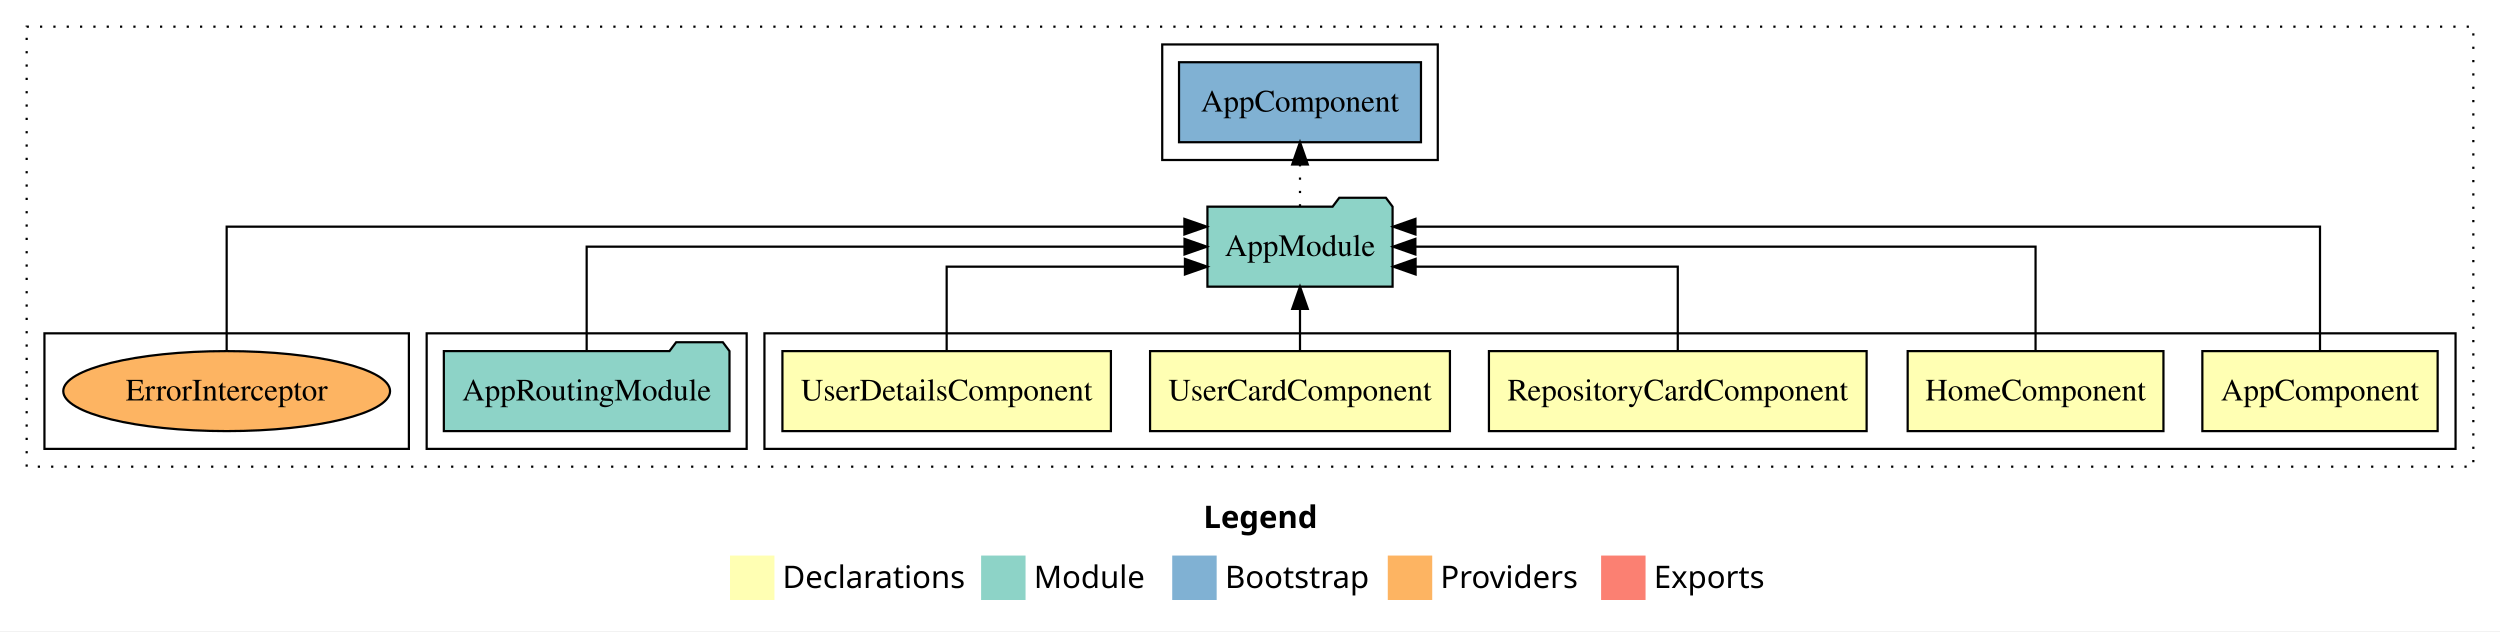
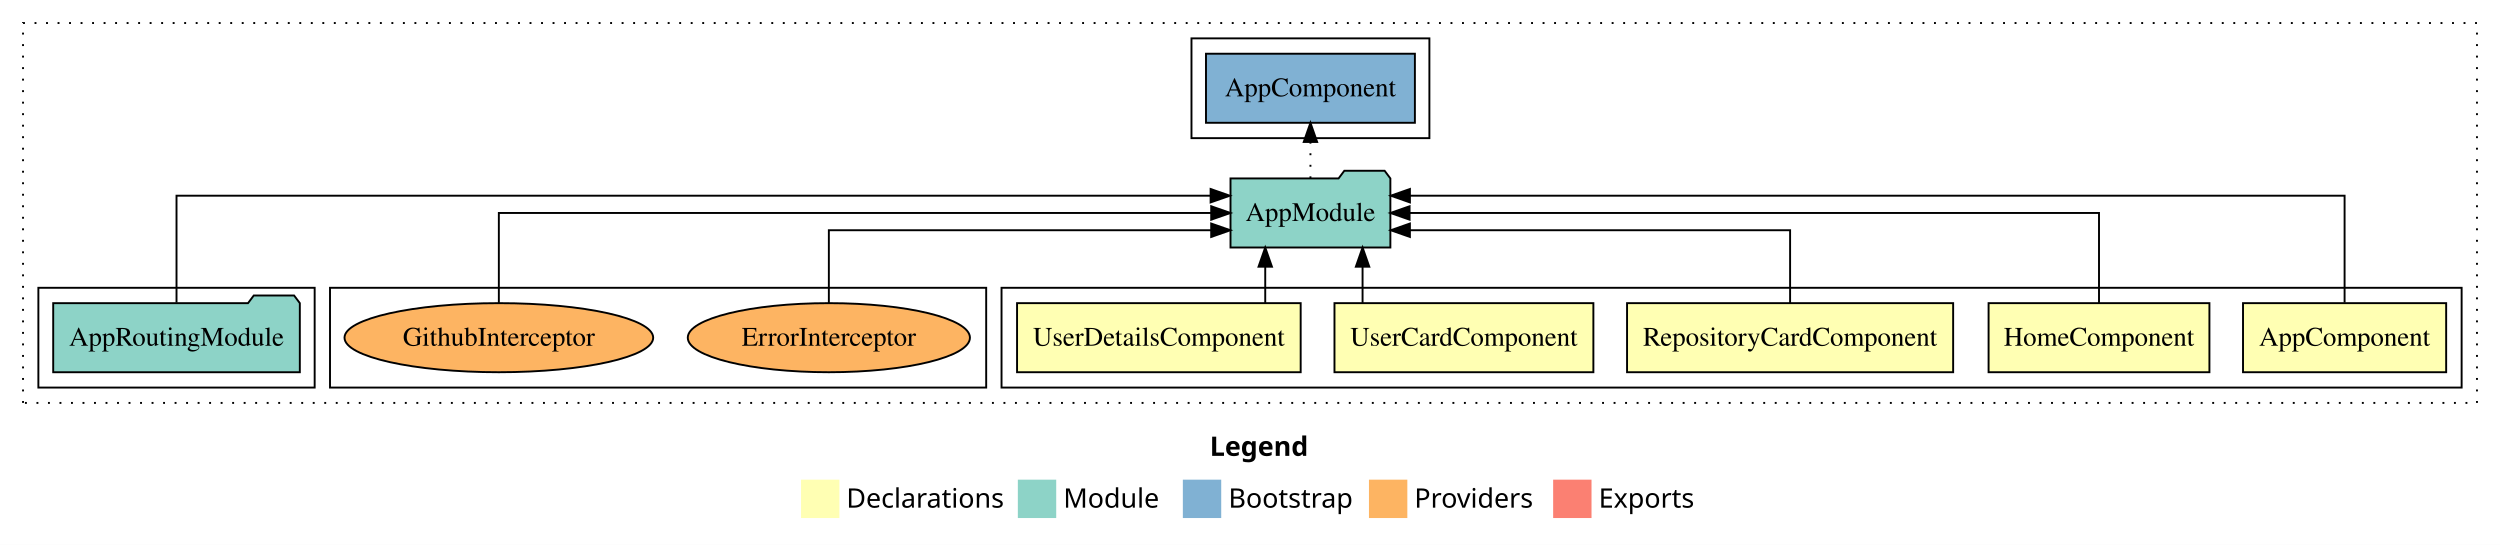
- <svg xmlns="http://www.w3.org/2000/svg" width="1125pt" height="284pt" viewBox="0.00 0.00 1125.00 284.00">
+ <svg xmlns="http://www.w3.org/2000/svg" width="1303pt" height="284pt" viewBox="0.00 0.00 1303.00 284.00">
  <g id="graph0" class="graph" transform="scale(1 1) rotate(0) translate(4 280)">
-     <polygon fill="white" stroke="transparent" points="-4,4 -4,-280 1121,-280 1121,4 -4,4" />
-     <text text-anchor="start" x="537.51" y="-42.4" font-family="Times-12" font-weight="bold" font-size="14.00">Legend</text>
-     <polygon fill="#ffffb3" stroke="transparent" points="324.5,-10 324.5,-30 344.5,-30 344.5,-10 324.5,-10" />
-     <text text-anchor="start" x="348.13" y="-15.4" font-family="Times-12" font-size="14.00">  Declarations</text>
-     <polygon fill="#8dd3c7" stroke="transparent" points="437.5,-10 437.5,-30 457.5,-30 457.5,-10 437.5,-10" />
-     <text text-anchor="start" x="461.23" y="-15.4" font-family="Times-12" font-size="14.00">  Module</text>
-     <polygon fill="#80b1d3" stroke="transparent" points="523.5,-10 523.5,-30 543.5,-30 543.5,-10 523.5,-10" />
-     <text text-anchor="start" x="547.28" y="-15.4" font-family="Times-12" font-size="14.00">  Bootstrap</text>
-     <polygon fill="#fdb462" stroke="transparent" points="620.5,-10 620.5,-30 640.5,-30 640.5,-10 620.5,-10" />
-     <text text-anchor="start" x="644.17" y="-15.4" font-family="Times-12" font-size="14.00">  Providers</text>
-     <polygon fill="#fb8072" stroke="transparent" points="716.5,-10 716.5,-30 736.5,-30 736.5,-10 716.5,-10" />
-     <text text-anchor="start" x="740.23" y="-15.4" font-family="Times-12" font-size="14.00">  Exports</text>
+     <polygon fill="white" stroke="transparent" points="-4,4 -4,-280 1299,-280 1299,4 -4,4" />
+     <text text-anchor="start" x="626.51" y="-42.4" font-family="Times-12" font-weight="bold" font-size="14.00">Legend</text>
+     <polygon fill="#ffffb3" stroke="transparent" points="413.5,-10 413.5,-30 433.5,-30 433.5,-10 413.5,-10" />
+     <text text-anchor="start" x="437.13" y="-15.4" font-family="Times-12" font-size="14.00">  Declarations</text>
+     <polygon fill="#8dd3c7" stroke="transparent" points="526.5,-10 526.5,-30 546.5,-30 546.5,-10 526.5,-10" />
+     <text text-anchor="start" x="550.23" y="-15.4" font-family="Times-12" font-size="14.00">  Module</text>
+     <polygon fill="#80b1d3" stroke="transparent" points="612.5,-10 612.5,-30 632.5,-30 632.5,-10 612.5,-10" />
+     <text text-anchor="start" x="636.28" y="-15.4" font-family="Times-12" font-size="14.00">  Bootstrap</text>
+     <polygon fill="#fdb462" stroke="transparent" points="709.5,-10 709.5,-30 729.5,-30 729.5,-10 709.5,-10" />
+     <text text-anchor="start" x="733.17" y="-15.4" font-family="Times-12" font-size="14.00">  Providers</text>
+     <polygon fill="#fb8072" stroke="transparent" points="805.5,-10 805.5,-30 825.5,-30 825.5,-10 805.5,-10" />
+     <text text-anchor="start" x="829.23" y="-15.4" font-family="Times-12" font-size="14.00">  Exports</text>
    <g id="clust1" class="cluster">
-       <polygon fill="none" stroke="black" stroke-dasharray="1,5" points="8,-70 8,-268 1109,-268 1109,-70 8,-70" />
+       <polygon fill="none" stroke="black" stroke-dasharray="1,5" points="8,-70 8,-268 1287,-268 1287,-70 8,-70" />
    </g>
    <g id="clust2" class="cluster">
-       <polygon fill="none" stroke="black" points="340,-78 340,-130 1101,-130 1101,-78 340,-78" />
+       <polygon fill="none" stroke="black" points="518,-78 518,-130 1279,-130 1279,-78 518,-78" />
+     </g>
+     <g id="clust10" class="cluster">
+       <polygon fill="none" stroke="black" points="617,-208 617,-260 741,-260 741,-208 617,-208" />
+     </g>
+     <g id="clust11" class="cluster">
+       <polygon fill="none" stroke="black" points="168,-78 168,-130 510,-130 510,-78 168,-78" />
    </g>
    <g id="clust8" class="cluster">
-       <polygon fill="none" stroke="black" points="188,-78 188,-130 332,-130 332,-78 188,-78" />
-     </g>
-     <g id="clust10" class="cluster">
-       <polygon fill="none" stroke="black" points="519,-208 519,-260 643,-260 643,-208 519,-208" />
-     </g>
-     <g id="clust11" class="cluster">
-       <polygon fill="none" stroke="black" points="16,-78 16,-130 180,-130 180,-78 16,-78" />
+       <polygon fill="none" stroke="black" points="16,-78 16,-130 160,-130 160,-78 16,-78" />
    </g>
    <g id="node1" class="node">
-       <polygon fill="#ffffb3" stroke="black" points="1092.94,-122 987.06,-122 987.06,-86 1092.94,-86 1092.94,-122" />
-       <text text-anchor="middle" x="1040" y="-99.8" font-family="Times,serif" font-size="14.00">AppComponent</text>
+       <polygon fill="#ffffb3" stroke="black" points="1270.94,-122 1165.06,-122 1165.06,-86 1270.94,-86 1270.94,-122" />
+       <text text-anchor="middle" x="1218" y="-99.8" font-family="Times,serif" font-size="14.00">AppComponent</text>
    </g>
    <g id="node6" class="node">
-       <polygon fill="#8dd3c7" stroke="black" points="622.66,-187 619.66,-191 598.66,-191 595.66,-187 539.34,-187 539.34,-151 622.66,-151 622.66,-187" />
-       <text text-anchor="middle" x="581" y="-164.8" font-family="Times,serif" font-size="14.00">AppModule</text>
+       <polygon fill="#8dd3c7" stroke="black" points="720.66,-187 717.66,-191 696.66,-191 693.66,-187 637.34,-187 637.34,-151 720.66,-151 720.66,-187" />
+       <text text-anchor="middle" x="679" y="-164.8" font-family="Times,serif" font-size="14.00">AppModule</text>
    </g>
    <g id="edge1" class="edge">
-       <path fill="none" stroke="black" d="M1040,-122.29C1040,-144.21 1040,-178 1040,-178 1040,-178 632.95,-178 632.95,-178" />
-       <polygon fill="black" stroke="black" points="632.95,-174.5 622.95,-178 632.95,-181.5 632.95,-174.5" />
+       <path fill="none" stroke="black" d="M1218,-122.29C1218,-144.21 1218,-178 1218,-178 1218,-178 730.85,-178 730.85,-178" />
+       <polygon fill="black" stroke="black" points="730.85,-174.5 720.85,-178 730.85,-181.5 730.85,-174.5" />
    </g>
    <g id="node2" class="node">
-       <polygon fill="#ffffb3" stroke="black" points="969.55,-122 854.45,-122 854.45,-86 969.55,-86 969.55,-122" />
-       <text text-anchor="middle" x="912" y="-99.8" font-family="Times,serif" font-size="14.00">HomeComponent</text>
+       <polygon fill="#ffffb3" stroke="black" points="1147.55,-122 1032.45,-122 1032.45,-86 1147.55,-86 1147.55,-122" />
+       <text text-anchor="middle" x="1090" y="-99.8" font-family="Times,serif" font-size="14.00">HomeComponent</text>
    </g>
    <g id="edge2" class="edge">
-       <path fill="none" stroke="black" d="M912,-122.11C912,-141.34 912,-169 912,-169 912,-169 632.92,-169 632.92,-169" />
-       <polygon fill="black" stroke="black" points="632.92,-165.5 622.92,-169 632.92,-172.5 632.92,-165.5" />
+       <path fill="none" stroke="black" d="M1090,-122.11C1090,-141.34 1090,-169 1090,-169 1090,-169 730.67,-169 730.67,-169" />
+       <polygon fill="black" stroke="black" points="730.67,-165.5 720.67,-169 730.67,-172.5 730.67,-165.5" />
    </g>
    <g id="node3" class="node">
-       <polygon fill="#ffffb3" stroke="black" points="835.98,-122 666.02,-122 666.02,-86 835.98,-86 835.98,-122" />
-       <text text-anchor="middle" x="751" y="-99.8" font-family="Times,serif" font-size="14.00">RepositoryCardComponent</text>
+       <polygon fill="#ffffb3" stroke="black" points="1013.98,-122 844.02,-122 844.02,-86 1013.98,-86 1013.98,-122" />
+       <text text-anchor="middle" x="929" y="-99.8" font-family="Times,serif" font-size="14.00">RepositoryCardComponent</text>
    </g>
    <g id="edge3" class="edge">
-       <path fill="none" stroke="black" d="M751,-122.03C751,-138.4 751,-160 751,-160 751,-160 633.02,-160 633.02,-160" />
-       <polygon fill="black" stroke="black" points="633.02,-156.5 623.02,-160 633.02,-163.5 633.02,-156.5" />
+       <path fill="none" stroke="black" d="M929,-122.03C929,-138.4 929,-160 929,-160 929,-160 730.84,-160 730.84,-160" />
+       <polygon fill="black" stroke="black" points="730.84,-156.5 720.84,-160 730.84,-163.5 730.84,-156.5" />
    </g>
    <g id="node4" class="node">
-       <polygon fill="#ffffb3" stroke="black" points="648.47,-122 513.53,-122 513.53,-86 648.47,-86 648.47,-122" />
-       <text text-anchor="middle" x="581" y="-99.8" font-family="Times,serif" font-size="14.00">UserCardComponent</text>
+       <polygon fill="#ffffb3" stroke="black" points="826.47,-122 691.53,-122 691.53,-86 826.47,-86 826.47,-122" />
+       <text text-anchor="middle" x="759" y="-99.8" font-family="Times,serif" font-size="14.00">UserCardComponent</text>
    </g>
    <g id="edge4" class="edge">
-       <path fill="none" stroke="black" d="M581,-122.11C581,-122.11 581,-140.99 581,-140.99" />
-       <polygon fill="black" stroke="black" points="577.5,-140.99 581,-150.99 584.5,-140.99 577.5,-140.99" />
+       <path fill="none" stroke="black" d="M706.17,-122.11C706.17,-122.11 706.17,-140.99 706.17,-140.99" />
+       <polygon fill="black" stroke="black" points="702.67,-140.99 706.17,-150.99 709.67,-140.99 702.67,-140.99" />
    </g>
    <g id="node5" class="node">
-       <polygon fill="#ffffb3" stroke="black" points="495.91,-122 348.09,-122 348.09,-86 495.91,-86 495.91,-122" />
-       <text text-anchor="middle" x="422" y="-99.8" font-family="Times,serif" font-size="14.00">UserDetailsComponent</text>
+       <polygon fill="#ffffb3" stroke="black" points="673.91,-122 526.09,-122 526.09,-86 673.91,-86 673.91,-122" />
+       <text text-anchor="middle" x="600" y="-99.8" font-family="Times,serif" font-size="14.00">UserDetailsComponent</text>
    </g>
    <g id="edge5" class="edge">
-       <path fill="none" stroke="black" d="M422,-122.03C422,-138.4 422,-160 422,-160 422,-160 529.22,-160 529.22,-160" />
-       <polygon fill="black" stroke="black" points="529.22,-163.5 539.22,-160 529.22,-156.5 529.22,-163.5" />
+       <path fill="none" stroke="black" d="M655.44,-122.11C655.44,-122.11 655.44,-140.99 655.44,-140.99" />
+       <polygon fill="black" stroke="black" points="651.94,-140.99 655.44,-150.99 658.94,-140.99 651.94,-140.99" />
    </g>
    <g id="node8" class="node">
-       <polygon fill="#80b1d3" stroke="black" points="635.44,-252 526.56,-252 526.56,-216 635.44,-216 635.44,-252" />
-       <text text-anchor="middle" x="581" y="-229.8" font-family="Times,serif" font-size="14.00">AppComponent </text>
+       <polygon fill="#80b1d3" stroke="black" points="733.44,-252 624.56,-252 624.56,-216 733.44,-216 733.44,-252" />
+       <text text-anchor="middle" x="679" y="-229.8" font-family="Times,serif" font-size="14.00">AppComponent </text>
    </g>
    <g id="edge7" class="edge">
-       <path fill="none" stroke="black" stroke-dasharray="1,5" d="M581,-187.11C581,-187.11 581,-205.99 581,-205.99" />
-       <polygon fill="black" stroke="black" points="577.5,-205.99 581,-215.99 584.5,-205.99 577.5,-205.99" />
+       <path fill="none" stroke="black" stroke-dasharray="1,5" d="M679,-187.11C679,-187.11 679,-205.99 679,-205.99" />
+       <polygon fill="black" stroke="black" points="675.5,-205.99 679,-215.99 682.5,-205.99 675.5,-205.99" />
    </g>
    <g id="node7" class="node">
-       <polygon fill="#8dd3c7" stroke="black" points="324.27,-122 321.27,-126 300.27,-126 297.27,-122 195.73,-122 195.73,-86 324.27,-86 324.27,-122" />
-       <text text-anchor="middle" x="260" y="-99.8" font-family="Times,serif" font-size="14.00">AppRoutingModule</text>
+       <polygon fill="#8dd3c7" stroke="black" points="152.27,-122 149.27,-126 128.27,-126 125.27,-122 23.73,-122 23.73,-86 152.27,-86 152.27,-122" />
+       <text text-anchor="middle" x="88" y="-99.8" font-family="Times,serif" font-size="14.00">AppRoutingModule</text>
    </g>
    <g id="edge6" class="edge">
-       <path fill="none" stroke="black" d="M260,-122.11C260,-141.34 260,-169 260,-169 260,-169 529.03,-169 529.03,-169" />
-       <polygon fill="black" stroke="black" points="529.03,-172.5 539.03,-169 529.03,-165.5 529.03,-172.5" />
+       <path fill="none" stroke="black" d="M88,-122.29C88,-144.21 88,-178 88,-178 88,-178 626.97,-178 626.97,-178" />
+       <polygon fill="black" stroke="black" points="626.97,-181.5 636.97,-178 626.97,-174.5 626.97,-181.5" />
    </g>
    <g id="node9" class="node">
-       <ellipse fill="#fdb462" stroke="black" cx="98" cy="-104" rx="73.53" ry="18" />
-       <text text-anchor="middle" x="98" y="-99.8" font-family="Times,serif" font-size="14.00">ErrorInterceptor</text>
+       <ellipse fill="#fdb462" stroke="black" cx="428" cy="-104" rx="73.53" ry="18" />
+       <text text-anchor="middle" x="428" y="-99.8" font-family="Times,serif" font-size="14.00">ErrorInterceptor</text>
    </g>
    <g id="edge8" class="edge">
-       <path fill="none" stroke="black" d="M98,-122.29C98,-144.21 98,-178 98,-178 98,-178 528.98,-178 528.98,-178" />
-       <polygon fill="black" stroke="black" points="528.98,-181.5 538.98,-178 528.98,-174.5 528.98,-181.5" />
+       <path fill="none" stroke="black" d="M428,-122.03C428,-138.4 428,-160 428,-160 428,-160 627.27,-160 627.27,-160" />
+       <polygon fill="black" stroke="black" points="627.27,-163.5 637.27,-160 627.27,-156.5 627.27,-163.5" />
+     </g>
+     <g id="node10" class="node">
+       <ellipse fill="#fdb462" stroke="black" cx="256" cy="-104" rx="80.44" ry="18" />
+       <text text-anchor="middle" x="256" y="-99.8" font-family="Times,serif" font-size="14.00">GithubInterceptor</text>
+     </g>
+     <g id="edge9" class="edge">
+       <path fill="none" stroke="black" d="M256,-122.11C256,-141.34 256,-169 256,-169 256,-169 627.28,-169 627.28,-169" />
+       <polygon fill="black" stroke="black" points="627.28,-172.5 637.28,-169 627.28,-165.5 627.28,-172.5" />
    </g>
  </g>
</svg>
